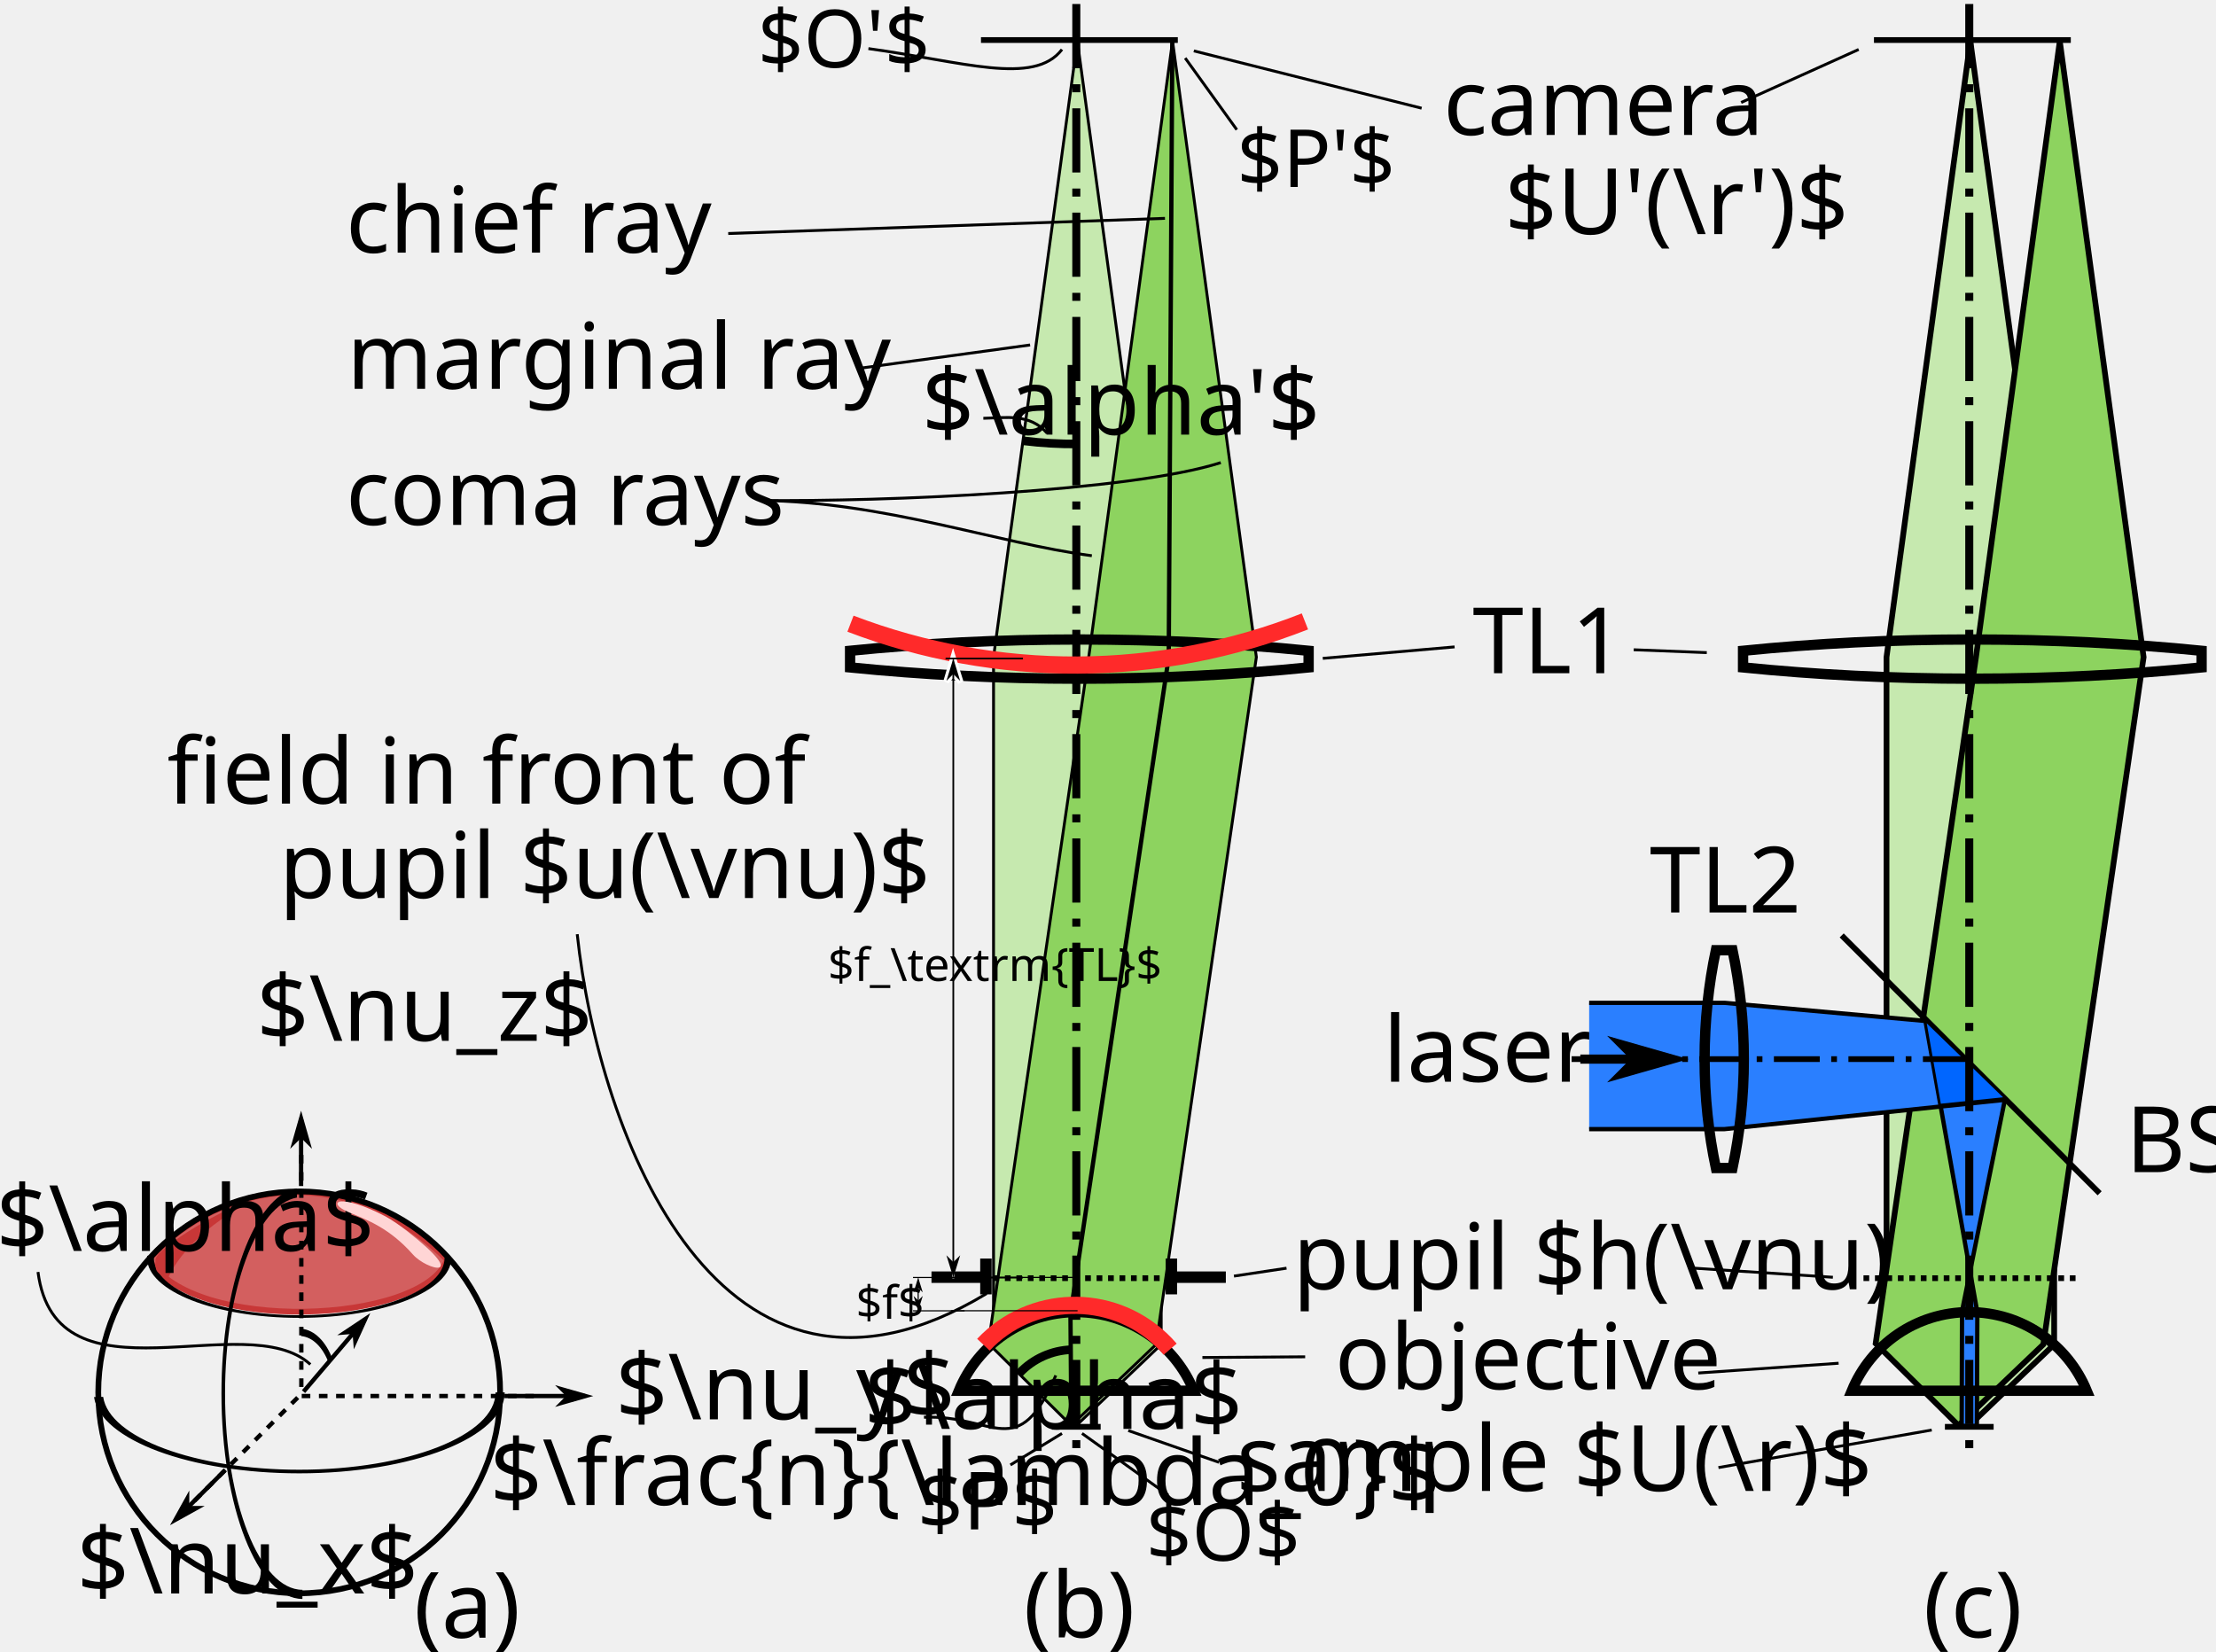
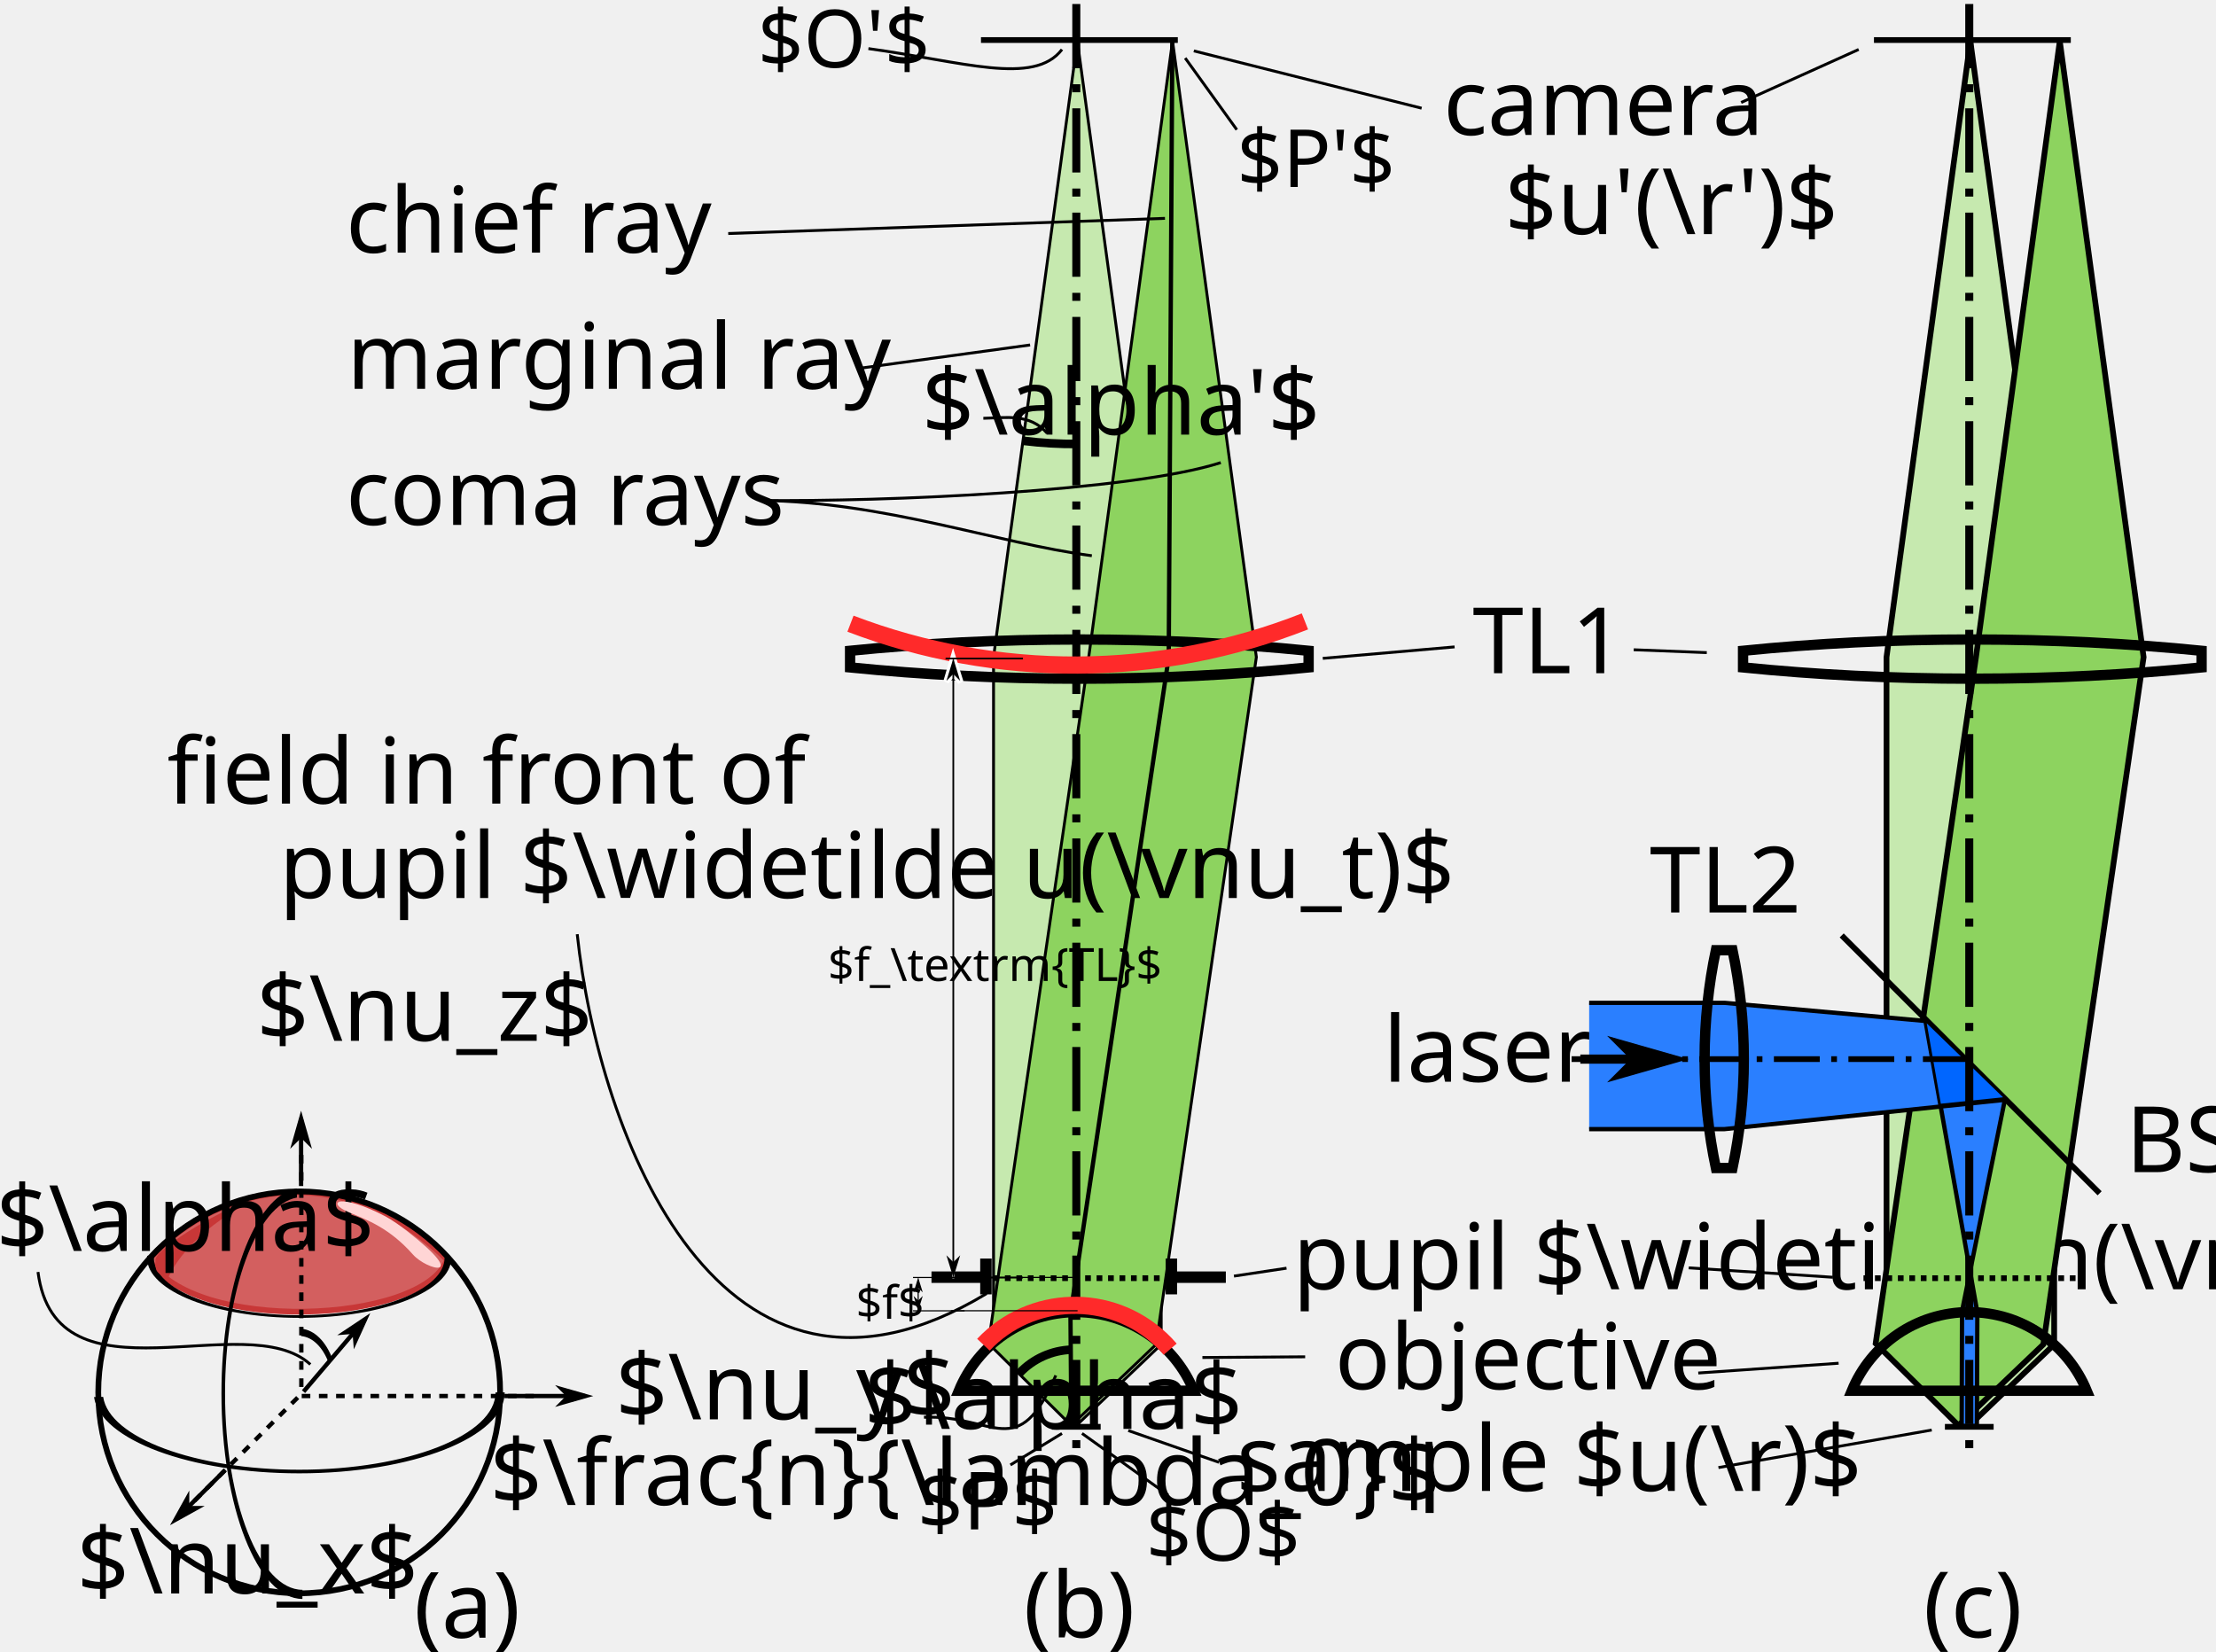
<svg xmlns="http://www.w3.org/2000/svg" version="1.1" id="svg2" height="288.19" width="386.631">
  <defs id="defs4">
    <marker orient="auto" refY="0" refX="0" id="Arrow1Mstart" style="overflow:visible">
      <path id="path6875" d="M 0,0 5,-5 -12.5,0 5,5 0,0 z" style="fill-rule:evenodd;stroke:#000000;stroke-width:1pt;marker-start:none" transform="matrix(0.4,0,0,0.4,4,0)" />
    </marker>
    <marker orient="auto" refY="0" refX="0" id="TriangleOutL" style="overflow:visible">
      <path id="path3945" d="m 5.77,0 -8.65,5 0,-10 8.65,5 z" style="fill-rule:evenodd;stroke:#000000;stroke-width:1pt;marker-start:none" transform="scale(0.8,0.8)" />
    </marker>
    <marker orient="auto" refY="0" refX="0" id="Arrow2Lend" style="overflow:visible">
      <path id="path3823" style="font-size:12px;fill-rule:evenodd;stroke-width:0.625;stroke-linejoin:round" d="M 8.719,4.034 -2.207,0.016 8.719,-4.002 c -1.745,2.372 -1.735,5.617 -6e-7,8.035 z" transform="matrix(-1.1,0,0,-1.1,-1.1,0)" />
    </marker>
    <marker orient="auto" refY="0" refX="0" id="Arrow1Mend" style="overflow:visible">
      <path id="path3811" d="M 0,0 5,-5 -12.5,0 5,5 0,0 z" style="fill-rule:evenodd;stroke:#000000;stroke-width:1pt;marker-start:none" transform="matrix(-0.4,0,0,-0.4,-4,0)" />
    </marker>
    <marker orient="auto" refY="0" refX="0" id="Arrow1Lend" style="overflow:visible">
      <path id="path3805" d="M 0,0 5,-5 -12.5,0 5,5 0,0 z" style="fill-rule:evenodd;stroke:#000000;stroke-width:1pt;marker-start:none" transform="matrix(-0.8,0,0,-0.8,-10,0)" />
    </marker>
    <marker orient="auto" refY="0" refX="0" id="Arrow2Mend" style="overflow:visible">
      <path id="path3829" style="font-size:12px;fill-rule:evenodd;stroke-width:0.625;stroke-linejoin:round" d="M 8.719,4.034 -2.207,0.016 8.719,-4.002 c -1.745,2.372 -1.735,5.617 -6e-7,8.035 z" transform="scale(-0.6,-0.6)" />
    </marker>
    <marker style="overflow:visible" id="DistanceStart" refX="0" refY="0" orient="auto">
      <g id="g2300">
        <path style="fill:none;stroke:#ffffff;stroke-width:1.15;stroke-linecap:square" d="M 0,0 2,0" id="path2306" />
        <path style="fill:#000000;fill-rule:evenodd;stroke:none" d="M 0,0 13,4 9,0 13,-4 0,0 z" id="path2302" />
        <path style="fill:none;stroke:#000000;stroke-width:1;stroke-linecap:square" d="M 0,-4 0,40" id="path2304" />
      </g>
    </marker>
    <marker style="overflow:visible" id="DistanceEnd" refX="0" refY="0" orient="auto">
      <g id="g3858">
        <path style="fill:none;stroke:#ffffff;stroke-width:1.15;stroke-linecap:square" d="M 0,0 -2,0" id="path2316" />
        <path style="fill:#000000;fill-rule:evenodd;stroke:none" d="M 0,0 -13,4 -9,0 -13,-4 0,0 z" id="path2312" />
        <path style="fill:none;stroke:#000000;stroke-width:1;stroke-linecap:square" d="M 0,-4 0,40" id="path2314" />
      </g>
    </marker>
    <marker orient="auto" refY="0" refX="0" id="DiamondMstart" style="overflow:visible">
      <path id="path3894" d="M 0,-7.071 -7.071,0 0,7.071 7.071,0 0,-7.071 z" style="fill-rule:evenodd;stroke:#000000;stroke-width:1pt;marker-start:none" transform="matrix(0.4,0,0,0.4,2.6,0)" />
    </marker>
    <marker style="overflow:visible" id="DistanceStart-0" refX="0" refY="0" orient="auto">
      <g id="g2300-6">
        <path style="fill:none;stroke:#ffffff;stroke-width:1.15;stroke-linecap:square" d="M 0,0 2,0" id="path2306-8" />
        <path style="fill:#000000;fill-rule:evenodd;stroke:none" d="M 0,0 13,4 9,0 13,-4 0,0 z" id="path2302-9" />
        <path style="fill:none;stroke:#000000;stroke-width:1;stroke-linecap:square" d="M 0,-4 0,40" id="path2304-2" />
      </g>
    </marker>
    <marker style="overflow:visible" id="DistanceEnd-6" refX="0" refY="0" orient="auto">
      <g id="g3858-6">
        <path style="fill:none;stroke:#ffffff;stroke-width:1.15;stroke-linecap:square" d="M 0,0 -2,0" id="path2316-4" />
        <path style="fill:#000000;fill-rule:evenodd;stroke:none" d="M 0,0 -13,4 -9,0 -13,-4 0,0 z" id="path2312-9" />
        <path style="fill:none;stroke:#000000;stroke-width:1;stroke-linecap:square" d="M 0,-4 0,40" id="path2314-5" />
      </g>
    </marker>
    <marker style="overflow:visible" id="marker6828" refX="0" refY="0" orient="auto">
      <g id="g6830">
        <path style="fill:none;stroke:#ffffff;stroke-width:1.15;stroke-linecap:square" d="M 0,0 2,0" id="path6832" />
        <path style="fill:#000000;fill-rule:evenodd;stroke:none" d="M 0,0 13,4 9,0 13,-4 0,0 z" id="path6834" />
        <path style="fill:none;stroke:#000000;stroke-width:1;stroke-linecap:square" d="M 0,-4 0,40" id="path6836" />
      </g>
    </marker>
    <marker style="overflow:visible" id="marker6838" refX="0" refY="0" orient="auto">
      <g id="g6840">
        <path style="fill:none;stroke:#ffffff;stroke-width:1.15;stroke-linecap:square" d="M 0,0 -2,0" id="path6842" />
        <path style="fill:#000000;fill-rule:evenodd;stroke:none" d="M 0,0 -13,4 -9,0 -13,-4 0,0 z" id="path6844" />
        <path style="fill:none;stroke:#000000;stroke-width:1;stroke-linecap:square" d="M 0,-4 0,40" id="path6846" />
      </g>
    </marker>
    <marker orient="auto" refY="0" refX="0" id="Arrow1Mend-9" style="overflow:visible">
      <path id="path3811-4" d="M 0,0 5,-5 -12.5,0 5,5 0,0 z" style="fill-rule:evenodd;stroke:#000000;stroke-width:1pt;marker-start:none" transform="matrix(-0.4,0,0,-0.4,-4,0)" />
    </marker>
    <marker orient="auto" refY="0" refX="0" id="Arrow1Mstart-9" style="overflow:visible">
      <path id="path6875-7" d="M 0,0 5,-5 -12.5,0 5,5 0,0 z" style="fill-rule:evenodd;stroke:#000000;stroke-width:1pt;marker-start:none" transform="matrix(0.4,0,0,0.4,4,0)" />
    </marker>
  </defs>
  <g id="layer4" style="display:inline" transform="translate(133.8258,-8.3446423e-8)" />
  <g id="layer3" style="display:inline" transform="translate(133.8258,-8.3446423e-8)" />
  <g id="layer1" style="display:inline" transform="translate(-8.653958,-7.691754)">
    <text xml:space="preserve" style="font-size:13px;font-style:normal;font-variant:normal;font-weight:normal;font-stretch:normal;line-height:125%;letter-spacing:0px;word-spacing:0px;fill:#000000;fill-opacity:1;stroke:none;font-family:Gentium;-inkscape-font-specification:Gentium" x="259" y="125.362" id="text3987">
      <tspan id="tspan3989" x="259" y="125.362" />
    </text>
    <text xml:space="preserve" style="font-size:16px;font-style:normal;font-variant:normal;font-weight:normal;font-stretch:normal;line-height:125%;letter-spacing:0px;word-spacing:0px;fill:#000000;fill-opacity:1;stroke:none;font-family:Gentium;-inkscape-font-specification:Gentium" x="241.554" y="250.109" id="text3995">
      <tspan id="tspan3997" x="241.554" y="250.109">objective</tspan>
    </text>
    <text xml:space="preserve" style="font-size:16px;font-style:normal;font-variant:normal;font-weight:normal;font-stretch:normal;line-height:125%;letter-spacing:0px;word-spacing:0px;fill:#000000;fill-opacity:1;stroke:none;font-family:Gentium;-inkscape-font-specification:Gentium" x="224.421" y="267.862" id="text3999">
-       <tspan id="tspan4001" x="224.421" y="267.862">sample $U(\r)$</tspan>
+       <tspan id="tspan4001" x="224.421" y="267.862">sample $u(\r)$</tspan>
    </text>
    <text xml:space="preserve" style="font-size:16px;font-style:normal;font-variant:normal;font-weight:normal;font-stretch:normal;line-height:125%;letter-spacing:0px;word-spacing:0px;fill:#000000;fill-opacity:1;stroke:none;font-family:Gentium;-inkscape-font-specification:Gentium" x="260.48" y="31.245" id="text4003">
      <tspan id="tspan4005" x="260.48" y="31.245">camera</tspan>
    </text>
    <path style="fill:#c6e9af;stroke:#000000;stroke-width:0.5;stroke-linecap:butt;stroke-linejoin:miter;stroke-opacity:1;display:inline" d="m 182,242.126 0,-119.764 14.625,-107.5 14.625,107.5 0,119.941 -14.802,14.134 z" id="path3985" />
    <path style="fill:#8dd35f;fill-opacity:1;stroke:#000000;stroke-width:0.5;stroke-linecap:butt;stroke-linejoin:miter;stroke-opacity:1;display:inline" d="m 181.105,242.126 17.5,-119.764 14.625,-107.5 14.625,107.5 -17.5,119.941 -14.802,14.134 z" id="path3985-5" />
    <path style="fill:none;stroke:none" id="path2985" d="m 209.78,207.254 c 16.705,3.204 23.252,9.357 15.651,14.708" />
    <path style="fill:none;stroke:#000000;stroke-width:1.8;stroke-miterlimit:4;stroke-opacity:1;stroke-dasharray:none;stroke-dashoffset:0" d="m 196.438,236.656 c -9.254,0 -17.19,5.658 -20.5,13.719 l 41,0 c -3.309,-8.062 -11.245,-13.719 -20.5,-13.719 z" id="path3759" />
    <path style="fill:none;stroke:#000000;stroke-width:1.8;stroke-miterlimit:4;stroke-opacity:1;stroke-dasharray:none;stroke-dashoffset:0" d="m 196.969,119.281 c -13.992,0 -27.429,0.704 -40,1.969 l 0,2.906 c 12.571,1.262 26.011,1.969 40,1.969 13.983,0 27.439,-0.708 40,-1.969 l 0,-2.906 c -12.561,-1.263 -26.014,-1.969 -40,-1.969 z" id="path3763" />
    <path style="fill:none;stroke:#000000;stroke-width:1.4;stroke-linecap:butt;stroke-linejoin:miter;stroke-miterlimit:4;stroke-opacity:1;stroke-dasharray:11.2, 2.8, 1.4, 2.8;stroke-dashoffset:0;marker-start:none" d="m 196.438,8.392 0,253.152" id="path3784" />
    <path style="fill:none;stroke:#000000;stroke-width:1px;stroke-linecap:butt;stroke-linejoin:miter;stroke-opacity:1" d="m 179.809,14.679 34.342,0" id="path3978" />
    <path style="fill:none;stroke:#000000;stroke-width:1px;stroke-linecap:butt;stroke-linejoin:miter;stroke-opacity:1" d="m 192.188,256.669 8.5,0" id="path3001" />
    <path style="fill:none;stroke:#000000;stroke-width:1;stroke-linecap:butt;stroke-linejoin:miter;stroke-miterlimit:4;stroke-opacity:1;stroke-dasharray:1, 1;stroke-dashoffset:0" d="m 177.98,230.731 38,0" id="path3003" />
    <text xml:space="preserve" style="font-size:16px;font-style:normal;font-variant:normal;font-weight:normal;font-stretch:normal;line-height:125%;letter-spacing:0px;word-spacing:0px;fill:#000000;fill-opacity:1;stroke:none;font-family:Gentium;-inkscape-font-specification:Gentium" x="234.23" y="232.669" id="text3773">
-       <tspan id="tspan3775" x="234.23" y="232.669">pupil $h(\vnu)$</tspan>
+       <tspan id="tspan3775" x="234.23" y="232.669">pupil $\widetilde h(\vnu_t)$</tspan>
    </text>
    <text xml:space="preserve" style="font-size:16px;font-style:normal;font-variant:normal;font-weight:normal;font-stretch:normal;line-height:125%;letter-spacing:0px;word-spacing:0px;fill:#000000;fill-opacity:1;stroke:none;font-family:Gentium;-inkscape-font-specification:Gentium" x="265.581" y="125.164" id="text7295">
      <tspan id="tspan7297" x="265.581" y="125.164">TL1</tspan>
    </text>
    <flowRoot xml:space="preserve" id="flowRoot9099" style="font-size:8px;font-style:normal;font-variant:normal;font-weight:normal;font-stretch:normal;line-height:125%;letter-spacing:0px;word-spacing:0px;fill:#000000;fill-opacity:1;stroke:none;font-family:Gentium;-inkscape-font-specification:Gentium" transform="translate(142.4797,-34.30945)">
      <flowRegion id="flowRegion9101">
        <rect id="rect9103" width="70.5" height="81" x="83" y="247.73" />
      </flowRegion>
      <flowPara id="flowPara9105" />
    </flowRoot>
    <path style="fill:none;stroke:#000000;stroke-width:0.5;stroke-linecap:butt;stroke-linejoin:miter;stroke-opacity:1" d="m 79.676,221.663 -9.168,1.381" id="path9499" transform="translate(153.4405,7.324853)" />
    <path style="fill:none;stroke:#000000;stroke-width:0.5;stroke-linecap:butt;stroke-linejoin:miter;stroke-opacity:1" d="M 149.849,221.603 175,223.249" id="path9501" transform="translate(153.4405,7.324853)" />
    <path style="fill:none;stroke:#000000;stroke-width:0.5;stroke-linecap:butt;stroke-linejoin:miter;stroke-opacity:1" d="M 82.929,237.128 65,237.249" id="path9503" transform="translate(153.4405,7.324853)" />
    <path style="fill:none;stroke:#000000;stroke-width:0.5;stroke-linecap:butt;stroke-linejoin:miter;stroke-opacity:1" d="m 109,113.249 -23,2" id="path9505" transform="translate(153.4405,7.324853)" />
    <path style="fill:none;stroke:#000000;stroke-width:0.5;stroke-linecap:butt;stroke-linejoin:miter;stroke-opacity:1" d="m 140.25,113.749 12.75,0.5" id="path9507" transform="translate(153.4405,7.324853)" />
    <path style="fill:none;stroke:#000000;stroke-width:0.5;stroke-linecap:butt;stroke-linejoin:miter;stroke-opacity:1" d="M 103.25,19.249 63.5,9.249" id="path9509" transform="translate(153.4405,7.324853)" />
    <path style="fill:none;stroke:#000000;stroke-width:0.5;stroke-linecap:butt;stroke-linejoin:miter;stroke-opacity:1" d="M 158.993,18.249 179.5,8.999" id="path9511" transform="translate(153.4405,7.324853)" />
    <path style="fill:none;stroke:#000000;stroke-width:0.5;stroke-linecap:butt;stroke-linejoin:miter;stroke-opacity:1" d="M 151.515,239.956 176,238.249" id="path9513" transform="translate(153.4405,7.324853)" />
    <path style="fill:none;stroke:#000000;stroke-width:0.5;stroke-linecap:butt;stroke-linejoin:miter;stroke-opacity:1" d="m 308.476,263.781 37.214,-6.553" id="path9515" />
    <path style="fill:none;stroke:#000000;stroke-width:0.5;stroke-linecap:butt;stroke-linejoin:miter;stroke-opacity:1" d="m 221.338,262.867 -15.829,-5.543" id="path9517" />
    <text xml:space="preserve" style="font-size:14px;font-style:normal;font-variant:normal;font-weight:normal;font-stretch:normal;line-height:125%;letter-spacing:0px;word-spacing:0px;fill:#000000;fill-opacity:1;stroke:none;font-family:Gentium;-inkscape-font-specification:Gentium" x="15.25" y="267.249" id="text3135" transform="translate(153.4405,7.324853)">
      <tspan id="tspan3137" x="15.25" y="267.249">$P$</tspan>
    </text>
    <text xml:space="preserve" style="font-size:14px;font-style:normal;font-variant:normal;font-weight:normal;font-stretch:normal;line-height:125%;letter-spacing:0px;word-spacing:0px;fill:#000000;fill-opacity:1;stroke:none;font-family:Gentium;-inkscape-font-specification:Gentium" x="208.577" y="280.024" id="text3139">
      <tspan id="tspan3141" x="208.577" y="280.024">$O$</tspan>
    </text>
    <path style="fill:none;stroke:#000000;stroke-width:0.5;stroke-linecap:butt;stroke-linejoin:miter;stroke-miterlimit:4;stroke-opacity:1;stroke-dasharray:none" d="m 59,261.249 -15,-10.75" id="path4043" transform="translate(153.4405,7.324853)" />
    <path style="fill:none;stroke:#000000;stroke-width:0.5;stroke-linecap:butt;stroke-linejoin:miter;stroke-miterlimit:4;stroke-opacity:1;stroke-dasharray:none" d="m 31.5,255.999 9,-5.5" id="path4045" transform="translate(153.4405,7.324853)" />
    <text xml:space="preserve" style="font-size:14px;font-style:normal;font-variant:normal;font-weight:normal;font-stretch:normal;line-height:125%;letter-spacing:0px;word-spacing:0px;fill:#000000;fill-opacity:1;stroke:none;font-family:Gentium;-inkscape-font-specification:Gentium" x="224.441" y="40.324" id="text4047">
      <tspan id="tspan4049" x="224.441" y="40.324">$P'$</tspan>
    </text>
    <text xml:space="preserve" style="font-size:14px;font-style:normal;font-variant:normal;font-weight:normal;font-stretch:normal;line-height:125%;letter-spacing:0px;word-spacing:0px;fill:#000000;fill-opacity:1;stroke:none;font-family:Gentium;-inkscape-font-specification:Gentium" x="140.838" y="19.457" id="text4051">
      <tspan id="tspan4053" x="140.838" y="19.457">$O'$</tspan>
    </text>
    <path style="fill:none;stroke:#000000;stroke-width:0.5;stroke-linecap:butt;stroke-linejoin:miter;stroke-miterlimit:4;stroke-opacity:1;stroke-dasharray:none" d="m 71,22.999 -9,-12.5" id="path4055" transform="translate(153.4405,7.324853)" />
    <path style="fill:none;stroke:#000000;stroke-width:0.5;stroke-linecap:butt;stroke-linejoin:miter;stroke-miterlimit:4;stroke-opacity:1;stroke-dasharray:none" d="m 160.167,16.174 c 16.386,2.233 28.866,6.558 33.774,0.149" id="path4057" />
    <path style="fill:none;stroke:#000000;stroke-width:0.75;stroke-linecap:butt;stroke-linejoin:miter;stroke-opacity:1;display:inline" d="m 195.576,256.437 -0.157,-19.437 17.146,-114.637 0.625,-107.5" id="path3985-5-2" />
    <text xml:space="preserve" style="font-size:16px;font-style:normal;font-variant:normal;font-weight:normal;font-stretch:normal;line-height:125%;letter-spacing:0px;word-spacing:0px;fill:#000000;fill-opacity:1;stroke:none;display:inline;font-family:Gentium;-inkscape-font-specification:Gentium" x="68.998" y="51.784" id="text4047-8">
      <tspan id="tspan4049-6" x="68.998" y="51.784">chief ray</tspan>
    </text>
    <text xml:space="preserve" style="font-size:16px;font-style:normal;font-variant:normal;font-weight:normal;font-stretch:normal;line-height:125%;letter-spacing:0px;word-spacing:0px;fill:#000000;fill-opacity:1;stroke:none;display:inline;font-family:Gentium;-inkscape-font-specification:Gentium" x="68.998" y="99.288" id="text4047-3">
      <tspan id="tspan4049-66" x="68.998" y="99.288">coma rays</tspan>
    </text>
    <path style="fill:none;stroke:#000000;stroke-width:0.5;stroke-linecap:butt;stroke-linejoin:miter;stroke-miterlimit:4;stroke-opacity:1;stroke-dasharray:none;display:inline" d="m 135.708,48.441 76.201,-2.648" id="path4055-6" />
    <text xml:space="preserve" style="font-size:16px;font-style:normal;font-variant:normal;font-weight:normal;font-stretch:normal;line-height:125%;letter-spacing:0px;word-spacing:0px;fill:#000000;fill-opacity:1;stroke:none;display:inline;font-family:Gentium;-inkscape-font-specification:Gentium" x="69.169" y="75.536" id="text4047-3-1">
      <tspan id="tspan4049-66-6" x="69.169" y="75.536">marginal ray</tspan>
    </text>
    <path style="fill:none;stroke:#000000;stroke-width:0.5;stroke-linecap:butt;stroke-linejoin:miter;stroke-miterlimit:4;stroke-opacity:1;stroke-dasharray:none;display:inline" d="m 158.542,71.966 29.838,-4.078" id="path4055-6-3" />
    <path style="fill:none;stroke:#000000;stroke-width:0.5;stroke-linecap:butt;stroke-linejoin:miter;stroke-miterlimit:4;stroke-opacity:1;stroke-dasharray:none;display:inline" d="m 221.648,88.418 c -15.675,5.039 -58.678,6.839 -80.307,6.605 21.629,0.234 41.132,7.434 57.807,9.645" id="path4055-6-3-8-3" />
    <text xml:space="preserve" style="font-size:16px;font-style:normal;font-variant:normal;font-weight:normal;font-stretch:normal;line-height:125%;letter-spacing:0px;word-spacing:0px;fill:#000000;fill-opacity:1;stroke:none;display:inline;font-family:Gentium;-inkscape-font-specification:Gentium" x="271.183" y="48.537" id="text4003-6">
-       <tspan id="tspan4005-3" x="271.183" y="48.537">$U'(\r')$</tspan>
+       <tspan id="tspan4005-3" x="271.183" y="48.537">$u'(\r')$</tspan>
    </text>
    <g id="g8642" transform="translate(-10.25305,-79.90306)">
      <text id="text3773-0" y="227.824" x="48.08" style="font-size:16px;font-style:normal;font-variant:normal;font-weight:normal;font-stretch:normal;line-height:125%;letter-spacing:0px;word-spacing:0px;fill:#000000;fill-opacity:1;stroke:none;display:inline;font-family:Gentium;-inkscape-font-specification:Gentium" xml:space="preserve">
        <tspan id="tspan4286" y="227.824" x="48.08">field in front of</tspan>
      </text>
      <text id="text3773-0-0" y="244.3" x="67.618" style="font-size:16px;font-style:normal;font-variant:normal;font-weight:normal;font-stretch:normal;line-height:125%;letter-spacing:0px;word-spacing:0px;fill:#000000;fill-opacity:1;stroke:none;display:inline;font-family:Gentium;-inkscape-font-specification:Gentium" xml:space="preserve">
-         <tspan id="tspan4286-0" y="244.3" x="67.618">pupil $u(\vnu)$</tspan>
+         <tspan id="tspan4286-0" y="244.3" x="67.618">pupil $\widetilde u(\vnu_t)$</tspan>
      </text>
    </g>
    <path style="fill:none;stroke:#000000;stroke-width:0.5;stroke-linecap:butt;stroke-linejoin:miter;stroke-opacity:1;display:inline" d="m 180.801,233.409 c -46.595,28.221 -67.74,-27.847 -71.437,-62.7" id="path9505-5" />
    <path style="fill:none;stroke:#000000;stroke-width:1.5;stroke-linecap:butt;stroke-miterlimit:4;stroke-opacity:1;stroke-dasharray:none;stroke-dashoffset:0" id="path4329" d="m 140.767,239.592 c 2.37,-2.499 5.629,-3.963 9.071,-4.074" transform="translate(45.77336,7.691754)" />
    <text xml:space="preserve" style="font-size:16px;font-style:normal;font-variant:normal;font-weight:normal;font-stretch:normal;line-height:125%;letter-spacing:0px;word-spacing:0px;fill:#000000;fill-opacity:1;stroke:none;display:inline;font-family:Gentium;-inkscape-font-specification:Gentium" x="159.414" y="257.029" id="text3773-0-0-3">
      <tspan x="159.414" y="257.029" id="tspan4286-0-2">$\alpha$</tspan>
    </text>
    <text xml:space="preserve" style="font-size:16px;font-style:normal;font-variant:normal;font-weight:normal;font-stretch:normal;line-height:125%;letter-spacing:0px;word-spacing:0px;fill:#000000;fill-opacity:1;stroke:none;display:inline;font-family:Gentium;-inkscape-font-specification:Gentium" x="169.479" y="83.528" id="text3773-0-0-3-1">
      <tspan x="169.479" y="83.528" id="tspan4286-0-2-5">$\alpha'$</tspan>
    </text>
    <path style="fill:none;stroke:#000000;stroke-width:0.5;stroke-linecap:butt;stroke-linejoin:miter;stroke-opacity:1;display:inline" d="m 192.861,247.699 c -6.644,15.493 -10.818,6.801 -23,7.303" id="path9505-5-0" />
    <path style="fill:#000000;fill-opacity:0;fill-rule:nonzero;stroke:#000000;stroke-width:1.5;stroke-linecap:butt;stroke-miterlimit:4;stroke-opacity:1;stroke-dasharray:none;stroke-dashoffset:0" id="path4397" d="m 150.918,77.469 c -3.159,0.029 -6.316,-0.152 -9.451,-0.543" transform="translate(45.77336,7.691754)" />
    <path style="fill:none;stroke:#000000;stroke-width:0.5;stroke-linecap:butt;stroke-linejoin:miter;stroke-miterlimit:4;stroke-opacity:1;stroke-dasharray:none;display:inline" d="m 191.341,83.282 c -3.044,-3.519 -7.18,-2.671 -11.121,-2.601" id="path4055-9" />
    <text xml:space="preserve" style="font-size:9px;font-style:normal;font-variant:normal;font-weight:bold;font-stretch:normal;line-height:125%;letter-spacing:0px;word-spacing:0px;fill:#000000;fill-opacity:1;stroke:none;font-family:cmr10;-inkscape-font-specification:Sans Bold" x="27.5" y="152.94" id="text8543" transform="translate(45.77336,7.691754)">
      <tspan id="tspan8545" x="27.5" y="152.94" />
    </text>
    <g id="g8598" transform="matrix(1.290639,0,0,1.290639,40.60221,49.04616)">
      <path id="path5110" d="m 16.034,156.705 32.428,0" style="fill:none;stroke:#000000;stroke-width:0.581;stroke-linecap:butt;stroke-linejoin:miter;stroke-miterlimit:4;stroke-opacity:1;stroke-dasharray:1.162, 1.162;stroke-dashoffset:0" />
      <path id="path5112" d="M 1.521,170.88 15.843,156.556" style="fill:none;stroke:#000000;stroke-width:0.581;stroke-linecap:butt;stroke-linejoin:miter;stroke-miterlimit:4;stroke-opacity:1;stroke-dasharray:1.162, 1.162;stroke-dashoffset:0" />
      <path id="path8446" d="m -4.58,138.243 c 5.752,10.004 36.954,8.791 40.274,0.038 -14.813,-14.567 -32.056,-9.475 -40.274,-0.038 z" style="fill:#d35f5f;stroke:#c83737;stroke-width:0.775px;stroke-linecap:butt;stroke-linejoin:miter;stroke-opacity:1" />
      <path transform="matrix(1.396949,0,0,1.39711,68.54061,-62.17704)" d="m -18.385,156.314 c 0,10.739 -8.706,19.445 -19.445,19.445 -10.739,0 -19.445,-8.706 -19.445,-19.445 0,-10.739 8.706,-19.445 19.445,-19.445 10.739,0 19.445,8.706 19.445,19.445 z" id="path5842" style="fill:#000000;fill-opacity:0;fill-rule:nonzero;stroke:#000000;stroke-width:0.555;stroke-linecap:butt;stroke-miterlimit:4;stroke-opacity:1;stroke-dasharray:none;stroke-dashoffset:0" />
      <path d="m -18.385,156.314 c 0,10.739 -8.706,19.445 -19.445,19.445 -10.302,0 -18.816,-8.034 -19.413,-18.318" id="path5842-3" style="fill:#000000;fill-opacity:0;fill-rule:nonzero;stroke:#000000;stroke-width:0.884;stroke-linecap:butt;stroke-miterlimit:4;stroke-opacity:1;stroke-dasharray:none;stroke-dashoffset:0;display:inline" transform="matrix(1.396949,0,0,0.5504005,68.54061,70.17574)" />
      <path d="m -18.385,156.314 c 0,10.739 -8.706,19.445 -19.445,19.445 -10.211,0 -18.682,-7.898 -19.398,-18.083" id="path5842-3-1" style="fill:#000000;fill-opacity:0;fill-rule:nonzero;stroke:#000000;stroke-width:0.884;stroke-linecap:butt;stroke-miterlimit:4;stroke-opacity:1;stroke-dasharray:none;stroke-dashoffset:0;display:inline" transform="matrix(0,1.39711,-0.550337,0,102.1533,209.2089)" />
      <path id="path5110-5" d="m 15.98,124.104 0,32.432" style="fill:none;stroke:#000000;stroke-width:0.581;stroke-linecap:butt;stroke-linejoin:miter;stroke-miterlimit:4;stroke-opacity:1;stroke-dasharray:1.162, 1.162;stroke-dashoffset:0;display:inline" />
      <path d="m -18.385,156.314 c 0,10.739 -8.706,19.445 -19.445,19.445 -10.739,0 -19.445,-8.706 -19.445,-19.445 0,-0.234 0.004,-0.469 0.013,-0.703" id="path5842-3-0" style="fill:#000000;fill-opacity:0;fill-rule:nonzero;stroke:#000000;stroke-width:0.884;stroke-linecap:butt;stroke-miterlimit:4;stroke-opacity:1;stroke-dasharray:none;stroke-dashoffset:0;display:inline" transform="matrix(1.033962,0,0,0.4073831,54.80875,74.35579)" />
      <path id="path5112-4" d="M -0.964,173.365 5.711,166.689" style="fill:none;stroke:#000000;stroke-width:0.581;stroke-linecap:butt;stroke-linejoin:miter;stroke-miterlimit:4;stroke-opacity:1;stroke-dasharray:none;stroke-dashoffset:0;marker-start:url(#Arrow1Mstart);marker-end:none;display:inline" />
      <path id="path5110-1" d="m 43.436,156.705 10.863,0" style="fill:none;stroke:#000000;stroke-width:0.581;stroke-linecap:butt;stroke-linejoin:miter;stroke-miterlimit:4;stroke-opacity:1;stroke-dasharray:none;stroke-dashoffset:0;marker-end:url(#Arrow1Mend-9);display:inline" />
      <path id="path5110-5-2" d="m 15.948,119.271 0,9.042" style="fill:none;stroke:#000000;stroke-width:0.581;stroke-linecap:butt;stroke-linejoin:miter;stroke-miterlimit:4;stroke-opacity:1;stroke-dasharray:none;stroke-dashoffset:0;marker-start:url(#Arrow1Mstart);marker-end:none;display:inline" />
      <path id="path8448" d="m -47.877,133.22 c -1.632,-1.037 -1.644,-1.022 -1.644,-2.61 0,-1.588 9.996,-7.563 13.223,-8.002 -6.476,3.12 -10.426,7.743 -11.579,10.611 z" style="fill:#c83737;fill-opacity:1;fill-rule:nonzero;stroke:none" transform="translate(45.77336,7.691754)" />
      <path transform="matrix(0.6086957,0,0,1,34.01387,7.691754)" d="m -29.635,140.415 c 2.706,0.139 5.166,1.617 6.559,3.942" id="path8457" style="fill:none;stroke:#000000;stroke-width:0.993;stroke-opacity:1" />
      <path id="path5112-4-9" d="m 24.561,146.374 -8.283,9.739" style="fill:none;stroke:#000000;stroke-width:0.581;stroke-linecap:butt;stroke-linejoin:miter;stroke-miterlimit:4;stroke-opacity:1;stroke-dasharray:none;stroke-dashoffset:0;marker-start:url(#Arrow1Mstart);marker-end:none;display:inline" />
    </g>
    <text xml:space="preserve" style="font-size:16px;font-style:normal;font-variant:normal;font-weight:normal;font-stretch:normal;line-height:125%;letter-spacing:0px;word-spacing:0px;fill:#000000;fill-opacity:1;stroke:none;display:inline;font-family:Gentium;-inkscape-font-specification:Gentium" x="7.966" y="225.978" id="text3773-0-0-3-2">
      <tspan x="7.966" y="225.978" id="tspan4286-0-2-2">$\alpha$</tspan>
    </text>
    <path style="fill:none;stroke:#000000;stroke-width:0.5;stroke-linecap:butt;stroke-linejoin:miter;stroke-miterlimit:4;stroke-opacity:1;stroke-dasharray:none;display:inline" d="m 15.281,229.652 c 3.144,24.052 36.246,5.841 47.52,16.132" id="path4055-6-3-3" />
    <text xml:space="preserve" style="font-size:16px;font-style:normal;font-variant:normal;font-weight:normal;font-stretch:normal;line-height:125%;letter-spacing:0px;word-spacing:0px;fill:#000000;fill-opacity:1;stroke:none;display:inline;font-family:Gentium;-inkscape-font-specification:Gentium" x="94.119" y="270.313" id="text3773-0-0-3-2-7">
      <tspan x="94.119" y="270.313" id="tspan4286-0-2-2-6">$\frac{n}{\lambda_0}$</tspan>
    </text>
    <text xml:space="preserve" style="font-size:16px;font-style:normal;font-variant:normal;font-weight:normal;font-stretch:normal;line-height:125%;letter-spacing:0px;word-spacing:0px;fill:#000000;fill-opacity:1;stroke:none;display:inline;font-family:Gentium;-inkscape-font-specification:Gentium" x="116.035" y="255.368" id="text3773-0-0-3-2-7-1">
      <tspan x="116.035" y="255.368" id="tspan4286-0-2-2-6-2">$\nu_y$</tspan>
    </text>
    <text xml:space="preserve" style="font-size:16px;font-style:normal;font-variant:normal;font-weight:normal;font-stretch:normal;line-height:125%;letter-spacing:0px;word-spacing:0px;fill:#000000;fill-opacity:1;stroke:none;display:inline;font-family:Gentium;-inkscape-font-specification:Gentium" x="22.051" y="285.752" id="text3773-0-0-3-2-7-1-4">
      <tspan x="22.051" y="285.752" id="tspan4286-0-2-2-6-2-4">$\nu_x$</tspan>
    </text>
    <text xml:space="preserve" style="font-size:16px;font-style:normal;font-variant:normal;font-weight:normal;font-stretch:normal;line-height:125%;letter-spacing:0px;word-spacing:0px;fill:#000000;fill-opacity:1;stroke:none;display:inline;font-family:Gentium;-inkscape-font-specification:Gentium" x="53.415" y="189.321" id="text3773-0-0-3-2-7-1-1">
      <tspan x="53.415" y="189.321" id="tspan4286-0-2-2-6-2-7">$\nu_z$</tspan>
    </text>
    <path style="fill:#ffd5d5;stroke:none" d="m 79.807,222.608 c 10.945,8.593 3.344,6.762 0.9,4.002 -4.114,-4.646 -7.987,-6.039 -11.083,-7.33 -4.399,-1.834 -1.691,-3.529 6.294,0.677 1.123,0.591 2.782,1.783 3.889,2.652 z" id="path3183" />
    <text xml:space="preserve" style="font-size:9px;font-style:normal;font-variant:normal;font-weight:bold;font-stretch:normal;line-height:125%;letter-spacing:0px;word-spacing:0px;fill:#000000;fill-opacity:1;stroke:none;font-family:cmr10;-inkscape-font-specification:Sans Bold" x="293" y="221.19" id="text3184" transform="translate(8.653958,7.691754)">
      <tspan id="tspan3186" x="293" y="221.19" />
    </text>
  </g>
  <g id="layer6" transform="translate(133.8258,-8.3446423e-8)" style="display:inline">
    <text xml:space="preserve" style="font-size:16px;font-style:normal;font-variant:normal;font-weight:normal;font-stretch:normal;line-height:125%;letter-spacing:0px;word-spacing:0px;fill:#000000;fill-opacity:1;stroke:none;font-family:Gentium;-inkscape-font-specification:Gentium" x="44.75" y="285.729" id="text7256">
      <tspan id="tspan7258" x="44.75" y="285.729">(b)</tspan>
    </text>
    <text xml:space="preserve" style="font-size:16px;font-style:normal;font-variant:normal;font-weight:normal;font-stretch:normal;line-height:125%;letter-spacing:0px;word-spacing:0px;fill:#000000;fill-opacity:1;stroke:none;font-family:Gentium;-inkscape-font-specification:Gentium" x="107.515" y="188.759" id="text7268">
      <tspan x="107.515" y="188.759" id="tspan7272">laser</tspan>
    </text>
    <path style="fill:#c6e9af;fill-opacity:1;stroke:#000000;stroke-width:1px;stroke-linecap:butt;stroke-linejoin:miter;stroke-opacity:1;display:inline" d="m 195.32,234.434 0,-119.764 14.625,-107.5 14.625,107.5 0,119.941 -14.802,14.134 z" id="path3985-4" />
    <path style="fill:#8dd35f;fill-opacity:1;stroke:#000000;stroke-width:1px;stroke-linecap:butt;stroke-linejoin:miter;stroke-opacity:1;display:inline" d="m 193.425,234.434 17.5,-119.764 14.625,-107.5 14.625,107.5 -17.5,119.941 -14.802,14.134 z" id="path3985-5-0" />
    <path transform="translate(13.32024,-7.691753)" style="fill:none;stroke:none;display:inline" id="path2985-8" d="m 209.78,207.254 c 16.705,3.204 23.252,9.357 15.651,14.708" />
    <path style="fill:none;stroke:#000000;stroke-width:1.8;stroke-miterlimit:4;stroke-opacity:1;stroke-dasharray:none;stroke-dashoffset:0;display:inline" d="m 210.289,111.589 c -13.992,0 -27.429,0.704 -40,1.969 l 0,2.906 c 12.571,1.262 26.011,1.969 40,1.969 13.983,0 27.439,-0.708 40,-1.969 l 0,-2.906 c -12.561,-1.263 -26.014,-1.969 -40,-1.969 z" id="path3763-1" />
    <path style="fill:none;stroke:#000000;stroke-width:1px;stroke-linecap:butt;stroke-linejoin:miter;stroke-opacity:1;display:inline" d="m 193.129,6.987 34.342,0" id="path3978-2" />
    <path style="fill:none;stroke:#000000;stroke-width:1px;stroke-linecap:butt;stroke-linejoin:miter;stroke-opacity:1;display:inline" d="m 205.508,248.978 8.5,0" id="path3001-5" />
    <path style="fill:none;stroke:#000000;stroke-width:1;stroke-linecap:butt;stroke-linejoin:miter;stroke-miterlimit:4;stroke-opacity:1;stroke-dasharray:1, 1;stroke-dashoffset:0;display:inline" d="m 191.3,223.04 38,0" id="path3003-9" />
    <path style="fill:none;stroke:#000000;stroke-width:1px;stroke-linecap:butt;stroke-linejoin:miter;stroke-opacity:1;display:inline" d="m 187.5,163.229 45,45" id="path7149" />
    <path style="fill:#2a7fff;fill-opacity:1;stroke:#000000;stroke-width:0.75;stroke-linecap:butt;stroke-linejoin:miter;stroke-opacity:1;display:inline" d="m 143.438,174.994 23.638,0 35.038,3.165 9.053,50.835 -0.082,19.814 -2.652,0 0.059,-20.012 7.475,-36.879 -48.987,5.119 -23.543,0" id="path3985-5-0-3-6" />
    <path style="fill:none;stroke:#000000;stroke-width:1.8;stroke-miterlimit:4;stroke-opacity:1;stroke-dasharray:none;stroke-dashoffset:0;display:inline" d="m 170.422,184.814 c 0,-6.646 -0.704,-13.029 -1.969,-19 l -2.906,0 c -1.262,5.971 -1.969,12.355 -1.969,19 0,6.642 0.708,13.033 1.969,19 l 2.906,0 c 1.263,-5.966 1.969,-12.357 1.969,-19 z" id="path3763-1-3" />
    <path style="fill:none;stroke:#000000;stroke-width:1.8;stroke-miterlimit:4;stroke-opacity:1;stroke-dasharray:none;stroke-dashoffset:0;display:inline" d="m 209.758,228.964 c -9.254,0 -17.19,5.658 -20.5,13.719 l 41,0 c -3.309,-8.062 -11.245,-13.719 -20.5,-13.719 z" id="path3759-7" />
    <path style="fill:#0066ff;fill-opacity:1;stroke:#000000;stroke-width:0.25;stroke-linecap:butt;stroke-linejoin:miter;stroke-opacity:1" d="m 202.147,178.211 13.782,13.363 -11.235,1.157 z" id="path7234" />
    <path style="fill:none;stroke:#000000;stroke-width:1.4;stroke-linecap:butt;stroke-linejoin:miter;stroke-miterlimit:4;stroke-opacity:1;stroke-dasharray:11.2, 2.8, 1.4, 2.8;stroke-dashoffset:0;marker-start:none;display:inline" d="m 209.758,0.7 0,253.152" id="path3784-7" />
    <text xml:space="preserve" style="font-size:16px;font-style:normal;font-variant:normal;font-weight:normal;font-stretch:normal;line-height:125%;letter-spacing:0px;word-spacing:0px;fill:#000000;fill-opacity:1;stroke:none;font-family:Gentium;-inkscape-font-specification:Gentium" x="201.75" y="285.729" id="text7260">
      <tspan id="tspan7262" x="201.75" y="285.729">(c)</tspan>
    </text>
    <text xml:space="preserve" style="font-size:16px;font-style:normal;font-variant:normal;font-weight:normal;font-stretch:normal;line-height:125%;letter-spacing:0px;word-spacing:0px;fill:#000000;fill-opacity:1;stroke:none;font-family:Gentium;-inkscape-font-specification:Gentium" x="237.078" y="204.535" id="text7264">
      <tspan id="tspan7266" x="237.078" y="204.535">BS</tspan>
    </text>
    <path style="fill:none;stroke:#000000;stroke-width:1;stroke-linecap:butt;stroke-linejoin:miter;stroke-miterlimit:4;stroke-opacity:1;stroke-dasharray:8, 2, 1, 2;stroke-dashoffset:0" d="m 209.671,184.814 -69.296,0" id="path7299" />
    <path style="fill:none;stroke:#000000;stroke-width:1.6;stroke-linecap:butt;stroke-linejoin:miter;stroke-miterlimit:4;stroke-opacity:1;stroke-dasharray:none;marker-start:none;marker-end:url(#Arrow1Mend)" d="m 141.9,184.814 15.733,0" id="path7301" />
    <text xml:space="preserve" style="font-size:16px;font-style:normal;font-variant:normal;font-weight:normal;font-stretch:normal;line-height:125%;letter-spacing:0px;word-spacing:0px;fill:#000000;fill-opacity:1;stroke:none;font-family:Gentium;-inkscape-font-specification:Gentium" x="154" y="159.229" id="text9367">
      <tspan id="tspan9369" x="154" y="159.229">TL2</tspan>
    </text>
    <path style="fill:none;stroke:#ff2a2a;stroke-width:3;stroke-linecap:butt;stroke-miterlimit:4;stroke-opacity:1;stroke-dasharray:none;stroke-dashoffset:0" id="path4181" d="m 166.727,108.434 c -25.453,10.022 -53.733,10.164 -79.285,0.398" transform="translate(-72.88103,4.768367e-8)" />
    <path style="fill:none;stroke:#ff2a2a;stroke-width:3;stroke-linecap:butt;stroke-miterlimit:4;stroke-opacity:1;stroke-dasharray:none;stroke-dashoffset:0" id="path4185" d="m 110.632,234.652 c 8.31,-8.804 22.183,-9.204 30.987,-0.894 0.561,0.53 1.094,1.089 1.597,1.675" transform="translate(-72.88103,4.768367e-8)" />
    <g id="g4195" transform="translate(-0.1767767,-0.01720995)">
      <path transform="translate(-72.88103,4.768367e-8)" id="path4187" d="m 101.75,222.882 10,0" style="fill:none;stroke:#000000;stroke-width:2;stroke-linecap:butt;stroke-linejoin:miter;stroke-opacity:1" />
      <path transform="translate(-72.88103,4.768367e-8)" id="path4189" d="m 111.25,219.632 0,6.25" style="fill:none;stroke:#000000;stroke-width:2;stroke-linecap:butt;stroke-linejoin:miter;stroke-opacity:1" />
    </g>
    <g transform="matrix(-1,0,0,1,108.9171,-0.01720995)" style="display:inline" id="g4195-0">
      <path transform="translate(-72.88103,4.768367e-8)" id="path4187-5" d="m 101.75,222.882 10,0" style="fill:none;stroke:#000000;stroke-width:2;stroke-linecap:butt;stroke-linejoin:miter;stroke-opacity:1" />
      <path transform="translate(-72.88103,4.768367e-8)" id="path4189-2" d="m 111.25,219.632 0,6.25" style="fill:none;stroke:#000000;stroke-width:2;stroke-linecap:butt;stroke-linejoin:miter;stroke-opacity:1" />
    </g>
    <text xml:space="preserve" style="font-size:16px;font-style:normal;font-variant:normal;font-weight:normal;font-stretch:normal;line-height:125%;letter-spacing:0px;word-spacing:0px;fill:#000000;fill-opacity:1;stroke:none;display:inline;font-family:Gentium;-inkscape-font-specification:Gentium" x="-61.608" y="285.785" id="text7256-3">
      <tspan x="-61.608" y="285.785" id="tspan8695">(a)</tspan>
    </text>
  </g>
  <g id="layer2" style="display:none" transform="translate(-8.653958,-7.691754)">
    <path style="fill:none;stroke:#000000;stroke-width:2.9;stroke-miterlimit:4;stroke-opacity:1;stroke-dasharray:none;stroke-dashoffset:0" id="path3971" d="m 304.056,123.022 c 0,59.137 -47.94,107.076 -107.076,107.076 -59.137,0 -107.076,-47.94 -107.076,-107.076 0,-59.137 47.94,-107.076 107.076,-107.076 59.137,0 107.076,47.94 107.076,107.076 z" transform="translate(0,-0.316744)" />
  </g>
  <g id="g5418" transform="translate(133.8258,-8.3446423e-8)">
    <path id="path3797" d="m 26.37,228.739 0,-5.817" style="fill:none;stroke:#000000;stroke-width:0.2;stroke-linecap:butt;stroke-linejoin:miter;stroke-miterlimit:4;stroke-opacity:1;stroke-dasharray:none;marker-start:url(#DistanceStart);marker-mid:none;marker-end:url(#DistanceEnd)" />
    <path id="path5390" d="m 32.073,222.909 22.109,0" style="fill:none;stroke:#000000;stroke-width:0.2;stroke-linecap:butt;stroke-linejoin:miter;stroke-miterlimit:4;stroke-opacity:1;stroke-dasharray:none" />
    <path id="path5390-7" d="m 32.073,228.724 22.109,0" style="fill:none;stroke:#000000;stroke-width:0.2;stroke-linecap:butt;stroke-linejoin:miter;stroke-miterlimit:4;stroke-opacity:1;stroke-dasharray:none" />
  </g>
  <g id="g6583" transform="translate(133.8258,-8.3446423e-8)">
    <path id="path6581" d="m 31.266,118.915 1.203,-4.125 1.312,4.219 -1.297,-1.406 z" style="fill:none;stroke:#ffffff;stroke-width:1;stroke-linecap:butt;stroke-linejoin:miter;stroke-miterlimit:4;stroke-opacity:1;stroke-dasharray:none" />
    <path id="path6195" d="m 32.5,222.946 0,-108.031" style="fill:none;stroke:#000000;stroke-width:0.3;stroke-linecap:butt;stroke-linejoin:miter;stroke-miterlimit:4;stroke-opacity:1;stroke-dasharray:none;marker-start:url(#DistanceStart);marker-end:url(#DistanceEnd)" />
  </g>
  <text xml:space="preserve" style="font-size:8px;font-style:normal;font-variant:normal;font-weight:normal;font-stretch:normal;line-height:125%;letter-spacing:0px;word-spacing:0px;fill:#000000;fill-opacity:1;stroke:none;font-family:Gentium;-inkscape-font-specification:Gentium" x="144.443" y="171.175" id="text6587">
    <tspan id="tspan6589" x="144.443" y="171.175">$f_\textrm{TL}$</tspan>
  </text>
  <text xml:space="preserve" style="font-size:8px;font-style:normal;font-variant:normal;font-weight:normal;font-stretch:normal;line-height:125%;letter-spacing:0px;word-spacing:0px;fill:#000000;fill-opacity:1;stroke:none;font-family:Gentium;-inkscape-font-specification:Gentium" x="149.327" y="230.124" id="text6591">
    <tspan id="tspan6593" x="149.327" y="230.124">$f$</tspan>
  </text>
</svg>
